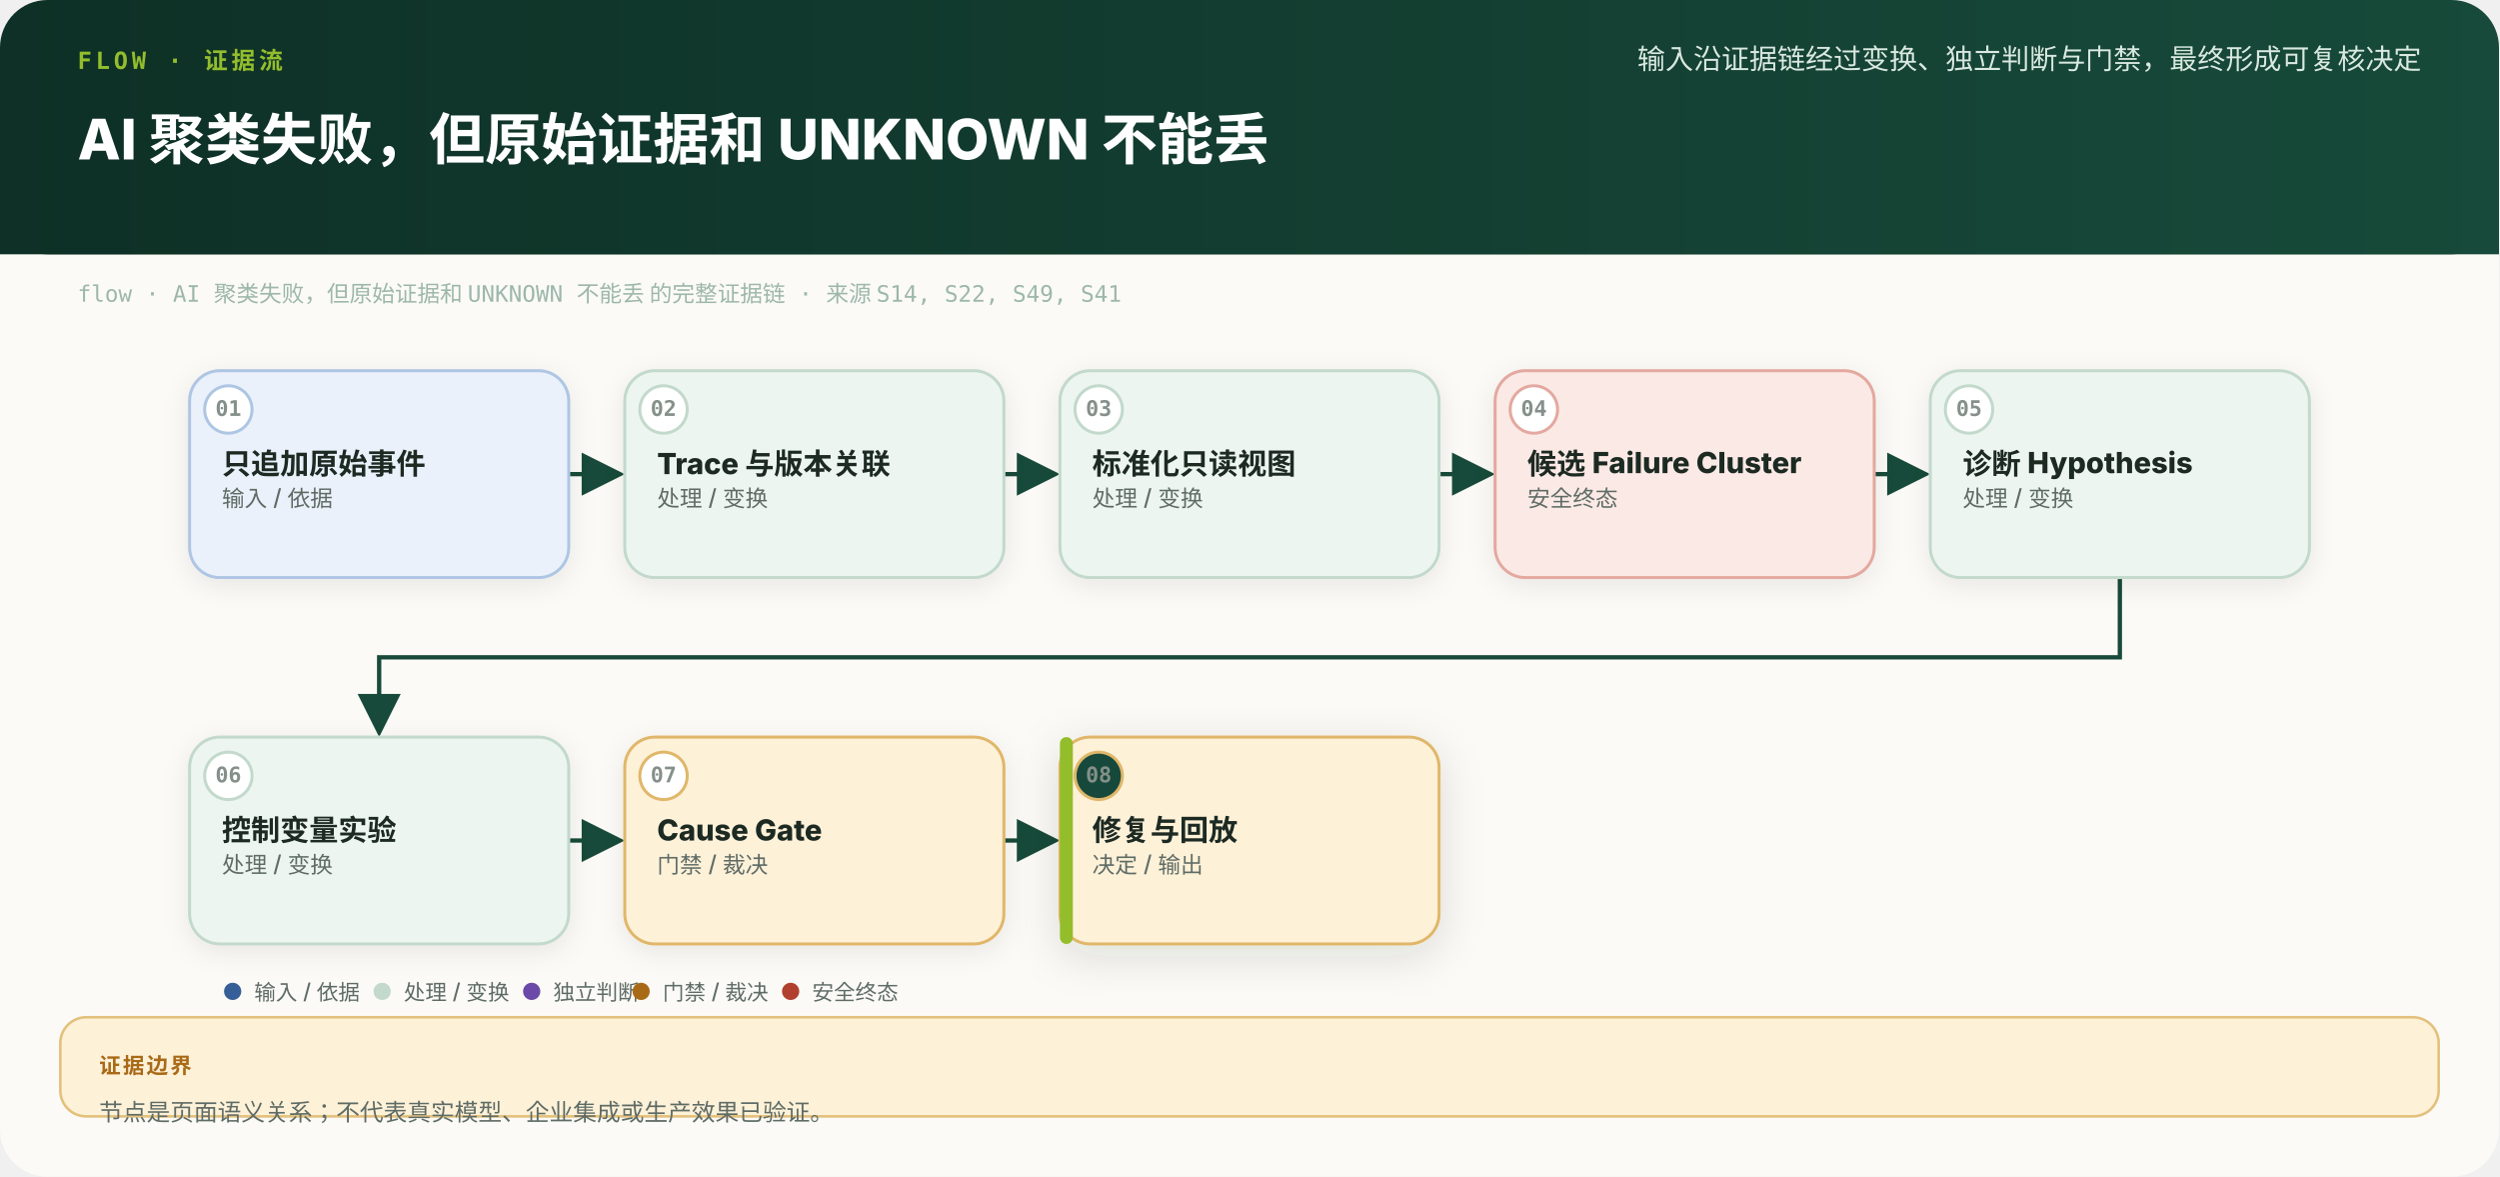
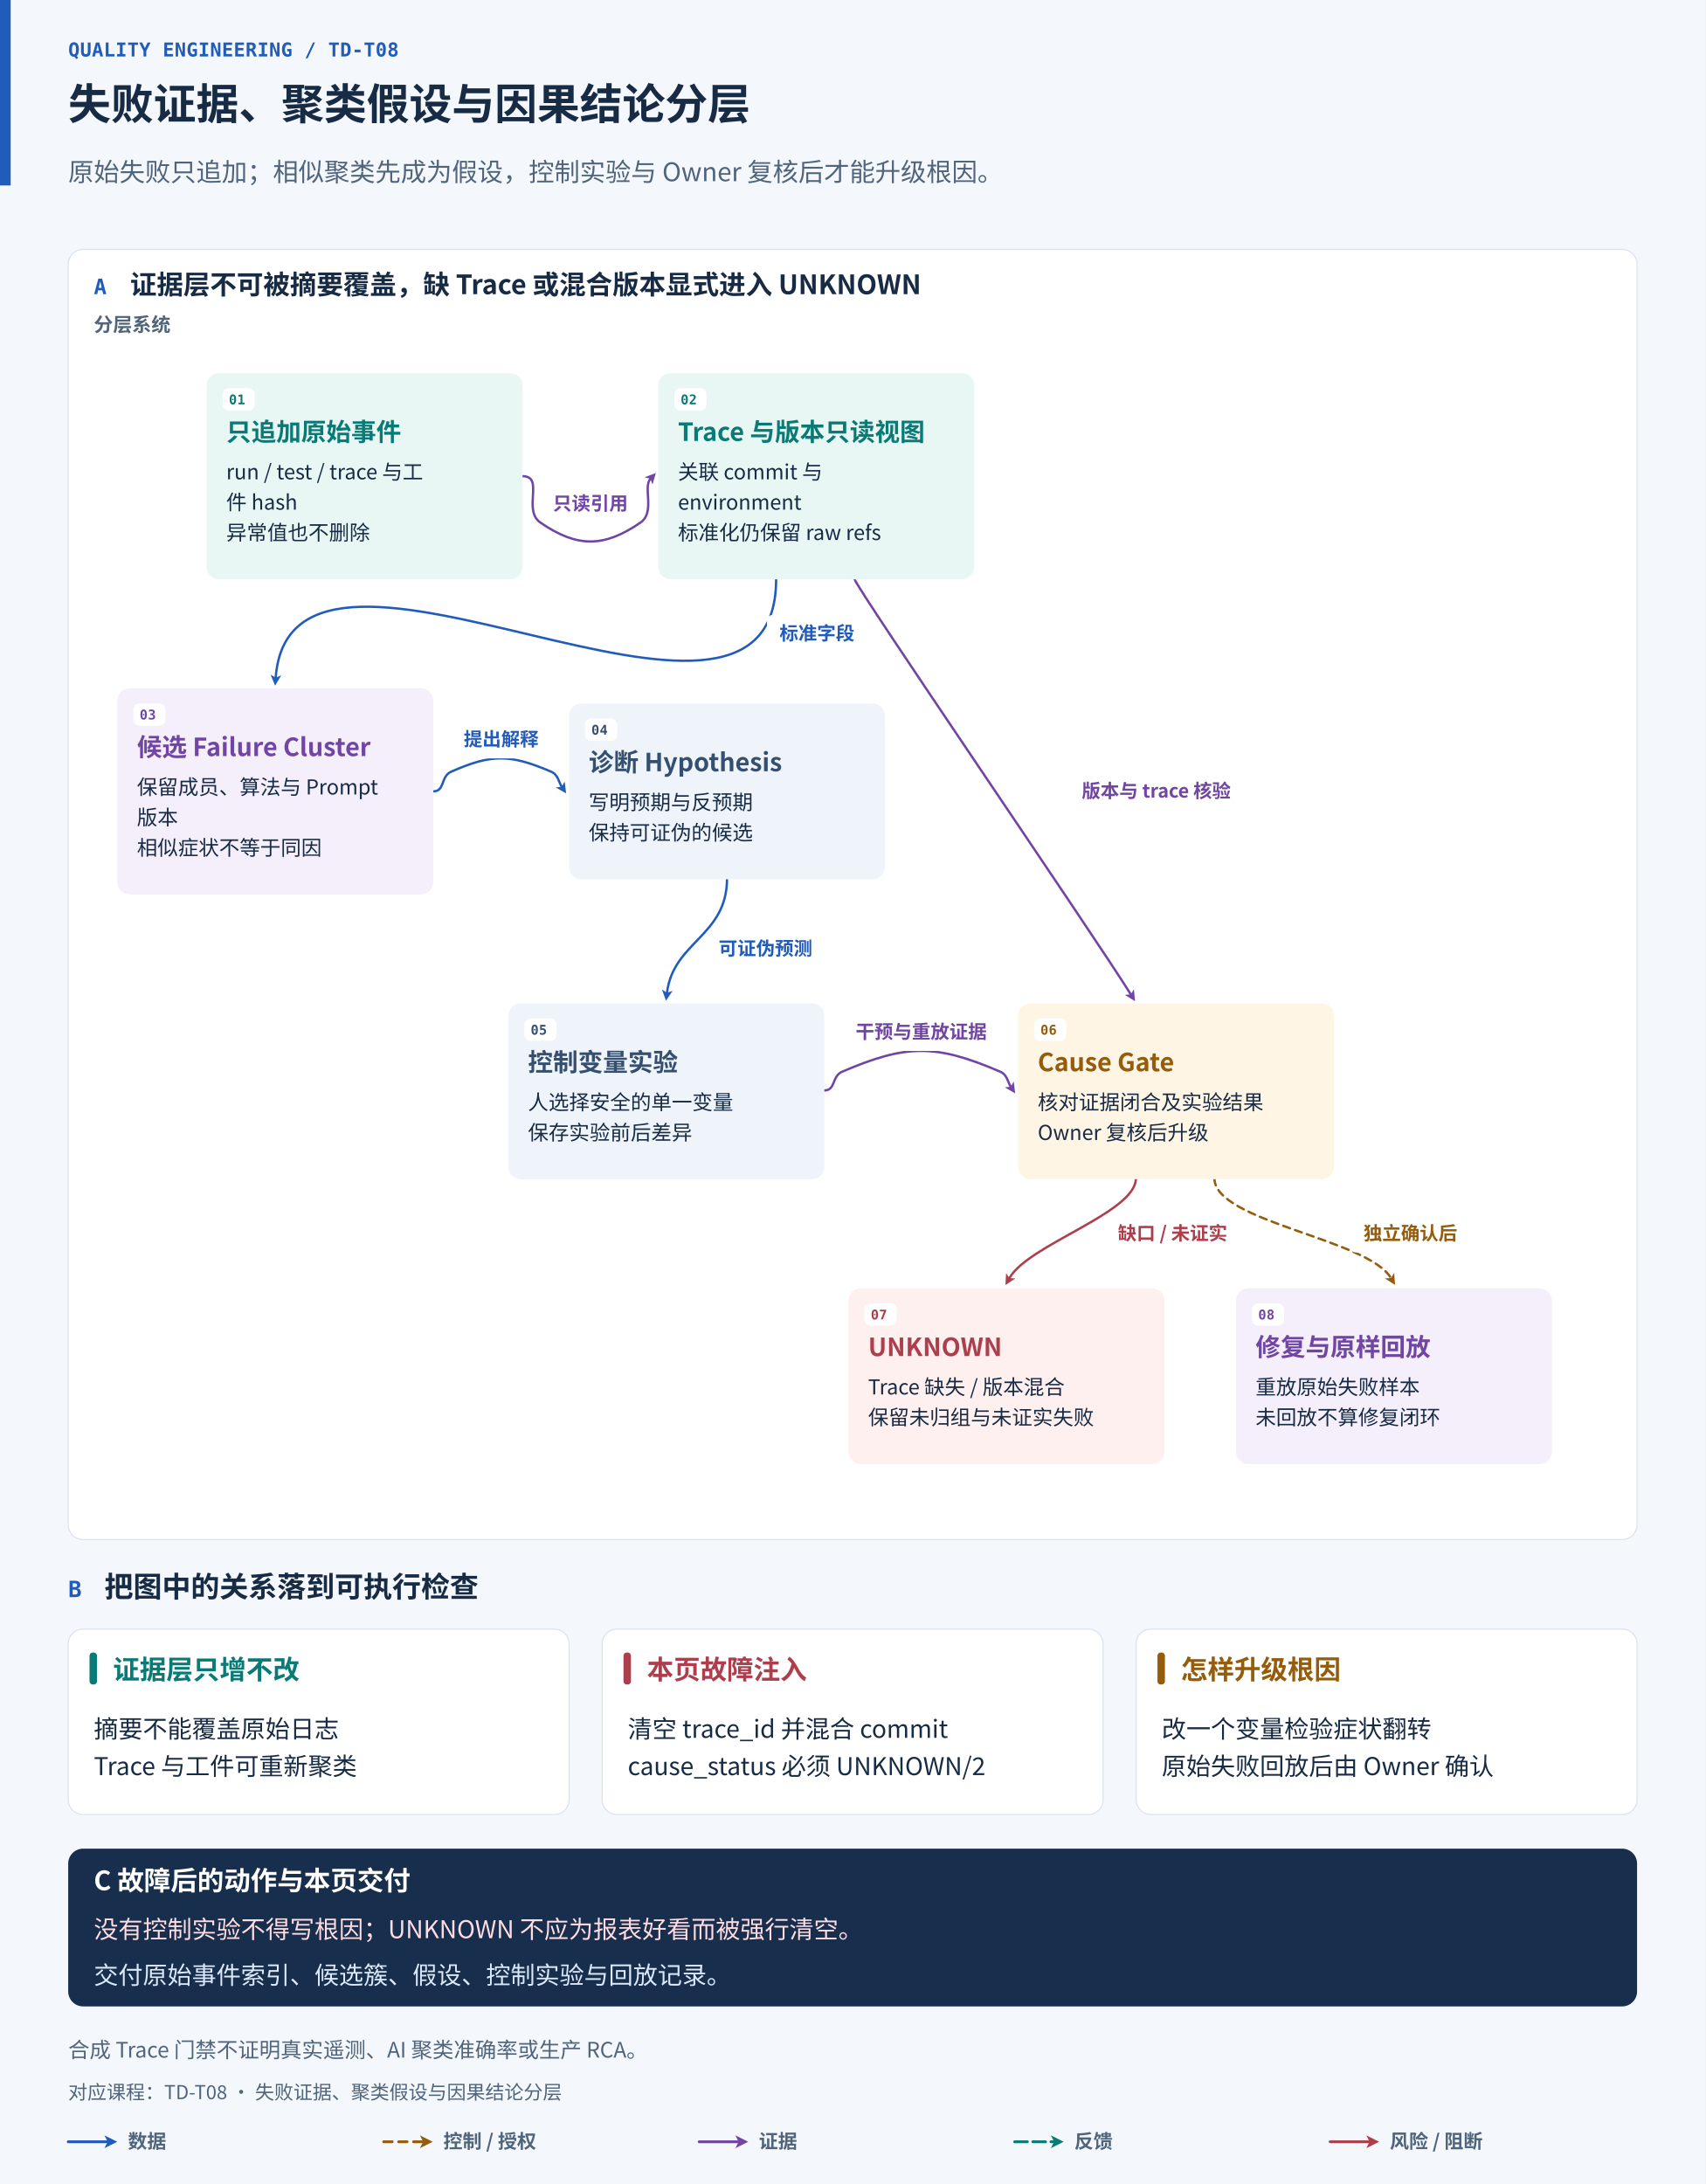
- <svg xmlns="http://www.w3.org/2000/svg" role="img" aria-labelledby="title desc" viewBox="0 0 1160 546" width="1160" height="546">
-   <linearGradient id="ds-header-grad" x1="0" y1="0" x2="1" y2="0">
-     <stop offset="0" stop-color="#0e3026" />
-     <stop offset="1" stop-color="#174a3a" />
-   </linearGradient>
+ <svg xmlns="http://www.w3.org/2000/svg" width="1600" height="2049" viewBox="0 0 1600 2049" role="img" aria-labelledby="title desc" data-redraw-version="2">
+   <style>text{font-family:'PingFang SC','Microsoft YaHei','Noto Sans CJK SC',system-ui,sans-serif}.mono{font-family:'SFMono-Regular',Consolas,monospace;letter-spacing:.25px}</style>
  <defs>
-     <filter id="ds-soft" x="-20%" y="-20%" width="140%" height="150%">
-       <feDropShadow dx="0" dy="3" stdDeviation="6" flood-color="#0e3026" flood-opacity="0.08" />
-     </filter>
-     <filter id="ds-strong" x="-20%" y="-20%" width="140%" height="150%">
-       <feDropShadow dx="0" dy="5" stdDeviation="10" flood-color="#0e3026" flood-opacity="0.13" />
-     </filter>
-     <marker id="ds-arw-forest" markerWidth="10" markerHeight="10" refX="8" refY="5" orient="auto">
-       <path d="M0 0 L10 5 L0 10 z" fill="#174a3a" />
+     <marker id="arr-data" markerUnits="userSpaceOnUse" markerWidth="12" markerHeight="12" refX="3" refY="6" orient="auto">
+       <path d="M0 0L12 6L0 12L3 6Z" fill="#215cbb" />
    </marker>
-     <marker id="ds-arw-amber" markerWidth="10" markerHeight="10" refX="8" refY="5" orient="auto">
-       <path d="M0 0 L10 5 L0 10 z" fill="#a96a18" />
+     <marker id="arr-control" markerUnits="userSpaceOnUse" markerWidth="12" markerHeight="12" refX="3" refY="6" orient="auto">
+       <path d="M0 0L12 6L0 12L3 6Z" fill="#945c0b" />
    </marker>
-     <marker id="ds-arw-red" markerWidth="10" markerHeight="10" refX="8" refY="5" orient="auto">
-       <path d="M0 0 L10 5 L0 10 z" fill="#b2402f" />
+     <marker id="arr-evidence" markerUnits="userSpaceOnUse" markerWidth="12" markerHeight="12" refX="3" refY="6" orient="auto">
+       <path d="M0 0L12 6L0 12L3 6Z" fill="#7045a4" />
    </marker>
-     <marker id="ds-arw-soft" markerWidth="10" markerHeight="10" refX="8" refY="5" orient="auto">
-       <path d="M0 0 L10 5 L0 10 z" fill="#85908a" />
+     <marker id="arr-feedback" markerUnits="userSpaceOnUse" markerWidth="12" markerHeight="12" refX="3" refY="6" orient="auto">
+       <path d="M0 0L12 6L0 12L3 6Z" fill="#087b76" />
+     </marker>
+     <marker id="arr-risk" markerUnits="userSpaceOnUse" markerWidth="12" markerHeight="12" refX="3" refY="6" orient="auto">
+       <path d="M0 0L12 6L0 12L3 6Z" fill="#ad3e4c" />
    </marker>
  </defs>
-   <style>
-     .ds-bg{fill:#fbfaf6}
-     .ds-header{fill:url(#ds-header-grad)}
-     .ds-eyebrow{font:700 11px ui-monospace,SFMono-Regular,Menlo,Consolas,monospace;letter-spacing:.16em;fill:#93bd2c}
-     .ds-title{font:800 26px -apple-system,BlinkMacSystemFont,"Segoe UI","PingFang SC","Hiragino Sans GB","Microsoft YaHei",sans-serif;fill:#ffffff}
-     .ds-subtitle{font:500 13px -apple-system,BlinkMacSystemFont,"Segoe UI","PingFang SC","Hiragino Sans GB","Microsoft YaHei",sans-serif;fill:#d9e8e0}
-     .ds-source{font:500 10.5px ui-monospace,SFMono-Regular,Menlo,Consolas,monospace;fill:#9db7ab}
-     .ds-section{font:800 11px ui-monospace,SFMono-Regular,Menlo,Consolas,monospace;letter-spacing:.12em;fill:#174a3a}
-     .ds-foot{font:500 11px -apple-system,BlinkMacSystemFont,"Segoe UI","PingFang SC","Hiragino Sans GB","Microsoft YaHei",sans-serif;fill:#5f6c66}
-     .ds-footbadge{font:800 10px ui-monospace,SFMono-Regular,Menlo,Consolas,monospace;letter-spacing:.1em;fill:#a96a18}
-     .ds-node rect{stroke-width:1.4}
-     .ds-node-title{font:800 13.5px -apple-system,BlinkMacSystemFont,"Segoe UI","PingFang SC","Hiragino Sans GB","Microsoft YaHei",sans-serif;fill:#1c2924}
-     .ds-node-detail{font:500 10.5px -apple-system,BlinkMacSystemFont,"Segoe UI","PingFang SC","Hiragino Sans GB","Microsoft YaHei",sans-serif;fill:#5f6c66}
-     .ds-node-index{font:800 10px ui-monospace,SFMono-Regular,Menlo,Consolas,monospace;fill:#85908a}
-     .ds-edge{fill:none;stroke:#174a3a;stroke-width:2}
-     .ds-edge-label{font:600 9.5px -apple-system,BlinkMacSystemFont,"Segoe UI","PingFang SC","Hiragino Sans GB","Microsoft YaHei",sans-serif;fill:#5f6c66;paint-order:stroke;stroke:#fbfaf6;stroke-width:4px}
-     .ds-legend{font:500 10px -apple-system,BlinkMacSystemFont,"Segoe UI","PingFang SC","Hiragino Sans GB","Microsoft YaHei",sans-serif;fill:#5f6c66}
- </style>
-   <rect class="ds-bg" width="1160" height="546" rx="22" />
-   <rect class="ds-header" x="0" y="0" width="1160" height="118" rx="22" />
-   <rect class="ds-header" x="0" y="96" width="1160" height="22" />
-   <text class="ds-eyebrow" x="36" y="32">FLOW · 证据流</text>
-   <text class="ds-subtitle" x="1124" y="32" text-anchor="end">输入沿证据链经过变换、独立判断与门禁，最终形成可复核决定</text>
-   <text class="ds-title" x="36" y="74">AI 聚类失败，但原始证据和 UNKNOWN 不能丢</text>
-   <text class="ds-source" x="36" y="140">flow · AI 聚类失败，但原始证据和 UNKNOWN 不能丢 的完整证据链 · 来源 S14, S22, S49, S41</text>
-   <path d="M 264 220 L 286 220" fill="none" stroke="#174a3a" stroke-width="2" marker-end="url(#ds-arw-forest)" />
-   <path d="M 466 220 L 488 220" fill="none" stroke="#174a3a" stroke-width="2" marker-end="url(#ds-arw-forest)" />
-   <path d="M 668 220 L 690 220" fill="none" stroke="#174a3a" stroke-width="2" marker-end="url(#ds-arw-forest)" />
-   <path d="M 870 220 L 892 220" fill="none" stroke="#174a3a" stroke-width="2" marker-end="url(#ds-arw-forest)" />
-   <path d="M 984 268 V 305 H 176 V 338" fill="none" stroke="#174a3a" stroke-width="2" marker-end="url(#ds-arw-forest)" />
-   <path d="M 264 390 L 286 390" fill="none" stroke="#174a3a" stroke-width="2" marker-end="url(#ds-arw-forest)" />
-   <path d="M 466 390 L 488 390" fill="none" stroke="#174a3a" stroke-width="2" marker-end="url(#ds-arw-forest)" />
-   <g class="ds-node" filter="url(#ds-soft)">
-     <rect x="88" y="172" width="176" height="96" rx="14" fill="#eaf1fa" stroke="#aec6e3" />
-     <circle cx="106" cy="190" r="11" fill="#ffffff" stroke="#aec6e3" stroke-width="1.4" />
-     <text class="ds-node-index" x="106" y="193" text-anchor="middle">01</text>
-     <text class="ds-node-title" x="103" y="220">只追加原始事件</text>
-     <text class="ds-node-detail" x="103" y="235">输入 / 依据</text>
+   <rect width="1600" height="2049" fill="#f4f7fb" />
+   <rect width="10" height="174" fill="#215cbb" />
+   <text x="64" y="53" font-size="18" fill="#215cbb" font-weight="750" class="mono">QUALITY ENGINEERING  /  TD-T08</text>
+   <text x="64" y="112" font-size="40" fill="#172b45" font-weight="750">失败证据、聚类假设与因果结论分层</text>
+   <text x="64" y="170" font-size="24" fill="#50647c" font-weight="450">原始失败只追加；相似聚类先成为假设，控制实验与 Owner 复核后才能升级根因。</text>
+   <g id="system-graph" data-region="64,234,1472,1210.3769295201625">
+     <rect x="64" y="234" width="1472" height="1210.377" rx="14" fill="#fff" stroke="#d9e2ed" />
+     <text x="88" y="276" font-size="20" fill="#215cbb" font-weight="800" class="mono">A</text>
+     <text x="122" y="276" font-size="25" fill="#172b45" font-weight="700">证据层不可被摘要覆盖，缺 Trace 或混合版本显式进入 UNKNOWN</text>
+     <text x="88" y="311" font-size="18" fill="#50647c" font-weight="550">分层系统</text>
+     <g transform="translate(110.0515 350) scale(0.8376212)" data-graph-scale="0.8376211559171951" data-routing="dot">
+       <path class="edge edge-evidence" d="M454 115.5 C478.76 115.5 453.59 153.48 474 167.5 C515.03 195.68 544.97 195.68 586 167.5 C602.9 155.89 588.54 127.85 597.17 118.55" fill="none" stroke="#7045a4" stroke-width="2.6" stroke-linecap="round" stroke-linejoin="round" marker-end="url(#arr-evidence)" data-edge-id="e0" data-from="raw" data-to="view" />
+       <path class="edge edge-data" d="M738 231 C738 482.05 194.93 110.19 177.43 341.16" fill="none" stroke="#215cbb" stroke-width="2.6" stroke-linecap="round" stroke-linejoin="round" marker-end="url(#arr-data)" data-edge-id="e1" data-from="view" data-to="cluster" />
+       <path class="edge edge-data" d="M354 468.5 C367.21 468.5 361.92 451.85 374 446.5 C419.52 426.36 440.25 426.89 486 446.5 C493.96 449.91 494.43 458.22 497.8 463.3" fill="none" stroke="#215cbb" stroke-width="2.6" stroke-linecap="round" stroke-linejoin="round" marker-end="url(#arr-data)" data-edge-id="e2" data-from="cluster" data-to="hypothesis" />
+       <path class="edge edge-data" d="M683 566 C683 630.99 622.99 636.38 615.72 694.15" fill="none" stroke="#215cbb" stroke-width="2.6" stroke-linecap="round" stroke-linejoin="round" marker-end="url(#arr-data)" data-edge-id="e3" data-from="hypothesis" data-to="experiment" />
+       <path class="edge edge-evidence" d="M792 803.5 C804.89 803.5 800.15 787.58 812 782.5 C884.31 751.51 916.69 751.51 989 782.5 C996.96 785.91 997.43 794.22 1000.8 799.3" fill="none" stroke="#7045a4" stroke-width="2.6" stroke-linecap="round" stroke-linejoin="round" marker-end="url(#arr-evidence)" data-edge-id="e4" data-from="experiment" data-to="gate" />
+       <path class="edge edge-evidence" d="M826 231 C826 238.28 1092.57 627.44 1135.26 695.88" fill="none" stroke="#7045a4" stroke-width="2.6" stroke-linecap="round" stroke-linejoin="round" marker-end="url(#arr-evidence)" data-edge-id="e5" data-from="view" data-to="gate" />
+       <path class="edge edge-risk" d="M1141 902 C1141 940.46 1020.88 975.8 999.3 1013.7" fill="none" stroke="#ad3e4c" stroke-width="2.6" stroke-linecap="round" stroke-linejoin="round" marker-end="url(#arr-risk)" data-edge-id="e6" data-from="gate" data-to="unknown" />
+       <path class="edge edge-control" d="M1229 902 C1229 950.38 1400.55 969.65 1426.68 1013.6" fill="none" stroke="#945c0b" stroke-width="2.6" stroke-linecap="round" stroke-linejoin="round" stroke-dasharray="8 6" marker-end="url(#arr-control)" data-edge-id="e7" data-from="gate" data-to="replay" />
+       <g id="node-raw" class="node node-data" data-region="100,0,354,231">
+         <rect x="100" y="0" width="354" height="231" rx="14" fill="#e9f7f4" stroke="none" />
+         <rect x="118" y="17" width="36" height="25" rx="7" fill="#fff" stroke="none" />
+         <text x="125" y="35" font-size="15" fill="#087b76" font-weight="750" class="mono">01</text>
+         <text x="122" y="76" font-size="28" fill="#087b76" font-weight="700">只追加原始事件</text>
+         <text x="122" y="119" font-size="23" fill="#172b45" font-weight="450">run / test / trace 与工</text>
+         <text x="122" y="153" font-size="23" fill="#172b45" font-weight="450">件 hash</text>
+         <text x="122" y="187" font-size="23" fill="#172b45" font-weight="450">异常值也不删除</text>
+       </g>
+       <g id="node-view" class="node node-data" data-region="606,0,354,231">
+         <rect x="606" y="0" width="354" height="231" rx="14" fill="#e9f7f4" stroke="none" />
+         <rect x="624" y="17" width="36" height="25" rx="7" fill="#fff" stroke="none" />
+         <text x="631" y="35" font-size="15" fill="#087b76" font-weight="750" class="mono">02</text>
+         <text x="628" y="76" font-size="28" fill="#087b76" font-weight="700">Trace 与版本只读视图</text>
+         <text x="628" y="119" font-size="23" fill="#172b45" font-weight="450">关联 commit 与</text>
+         <text x="628" y="153" font-size="23" fill="#172b45" font-weight="450">environment</text>
+         <text x="628" y="187" font-size="23" fill="#172b45" font-weight="450">标准化仍保留 raw refs</text>
+       </g>
+       <g id="node-cluster" class="node node-ai" data-region="0,353,354,231">
+         <rect x="0" y="353" width="354" height="231" rx="14" fill="#f4effb" stroke="none" />
+         <rect x="18" y="370" width="36" height="25" rx="7" fill="#fff" stroke="none" />
+         <text x="25" y="388" font-size="15" fill="#7045a4" font-weight="750" class="mono">03</text>
+         <text x="22" y="429" font-size="28" fill="#7045a4" font-weight="700">候选 Failure Cluster</text>
+         <text x="22" y="472" font-size="23" fill="#172b45" font-weight="450">保留成员、算法与 Prompt</text>
+         <text x="22" y="506" font-size="23" fill="#172b45" font-weight="450">版本</text>
+         <text x="22" y="540" font-size="23" fill="#172b45" font-weight="450">相似症状不等于同因</text>
+       </g>
+       <g id="node-hypothesis" class="node node-process" data-region="506,370,354,197">
+         <rect x="506" y="370" width="354" height="197" rx="14" fill="#eff4fa" stroke="none" />
+         <rect x="524" y="387" width="36" height="25" rx="7" fill="#fff" stroke="none" />
+         <text x="531" y="405" font-size="15" fill="#344f70" font-weight="750" class="mono">04</text>
+         <text x="528" y="446" font-size="28" fill="#344f70" font-weight="700">诊断 Hypothesis</text>
+         <text x="528" y="489" font-size="23" fill="#172b45" font-weight="450">写明预期与反预期</text>
+         <text x="528" y="523" font-size="23" fill="#172b45" font-weight="450">保持可证伪的候选</text>
+       </g>
+       <g id="node-experiment" class="node node-process" data-region="438,706,354,197">
+         <rect x="438" y="706" width="354" height="197" rx="14" fill="#eff4fa" stroke="none" />
+         <rect x="456" y="723" width="36" height="25" rx="7" fill="#fff" stroke="none" />
+         <text x="463" y="741" font-size="15" fill="#344f70" font-weight="750" class="mono">05</text>
+         <text x="460" y="782" font-size="28" fill="#344f70" font-weight="700">控制变量实验</text>
+         <text x="460" y="825" font-size="23" fill="#172b45" font-weight="450">人选择安全的单一变量</text>
+         <text x="460" y="859" font-size="23" fill="#172b45" font-weight="450">保存实验前后差异</text>
+       </g>
+       <g id="node-gate" class="node node-control" data-region="1009,706,354,197">
+         <rect x="1009" y="706" width="354" height="197" rx="14" fill="#fff5e5" stroke="none" />
+         <rect x="1027" y="723" width="36" height="25" rx="7" fill="#fff" stroke="none" />
+         <text x="1034" y="741" font-size="15" fill="#945c0b" font-weight="750" class="mono">06</text>
+         <text x="1031" y="782" font-size="28" fill="#945c0b" font-weight="700">Cause Gate</text>
+         <text x="1031" y="825" font-size="23" fill="#172b45" font-weight="450">核对证据闭合及实验结果</text>
+         <text x="1031" y="859" font-size="23" fill="#172b45" font-weight="450">Owner 复核后升级</text>
+       </g>
+       <g id="node-unknown" class="node node-risk" data-region="819,1025,354,197">
+         <rect x="819" y="1025" width="354" height="197" rx="14" fill="#fff0f0" stroke="none" />
+         <rect x="837" y="1042" width="36" height="25" rx="7" fill="#fff" stroke="none" />
+         <text x="844" y="1060" font-size="15" fill="#ad3e4c" font-weight="750" class="mono">07</text>
+         <text x="841" y="1101" font-size="28" fill="#ad3e4c" font-weight="700">UNKNOWN</text>
+         <text x="841" y="1144" font-size="23" fill="#172b45" font-weight="450">Trace 缺失 / 版本混合</text>
+         <text x="841" y="1178" font-size="23" fill="#172b45" font-weight="450">保留未归组与未证实失败</text>
+       </g>
+       <g id="node-replay" class="node node-evidence" data-region="1253,1025,354,197">
+         <rect x="1253" y="1025" width="354" height="197" rx="14" fill="#f4effb" stroke="none" />
+         <rect x="1271" y="1042" width="36" height="25" rx="7" fill="#fff" stroke="none" />
+         <text x="1278" y="1060" font-size="15" fill="#7045a4" font-weight="750" class="mono">08</text>
+         <text x="1275" y="1101" font-size="28" fill="#7045a4" font-weight="700">修复与原样回放</text>
+         <text x="1275" y="1144" font-size="23" fill="#172b45" font-weight="450">重放原始失败样本</text>
+         <text x="1275" y="1178" font-size="23" fill="#172b45" font-weight="450">未回放不算修复闭环</text>
+       </g>
+       <rect x="474" y="125.5" width="112" height="42" rx="6" fill="#fff" stroke="none" />
+       <text x="530" y="153.5" font-size="21" fill="#7045a4" font-weight="600" text-anchor="middle" class="edge-label" data-edge-id="e0">只读引用</text>
+       <rect x="727.8" y="271" width="112" height="42" rx="6" fill="#fff" stroke="none" />
+       <text x="783.8" y="299" font-size="21" fill="#215cbb" font-weight="600" text-anchor="middle" class="edge-label" data-edge-id="e1">标准字段</text>
+       <rect x="374" y="389.6" width="112" height="42" rx="6" fill="#fff" stroke="none" />
+       <text x="430" y="417.6" font-size="21" fill="#215cbb" font-weight="600" text-anchor="middle" class="edge-label" data-edge-id="e2">提出解释</text>
+       <rect x="659.06" y="624" width="134" height="42" rx="6" fill="#fff" stroke="none" />
+       <text x="726.06" y="652" font-size="21" fill="#215cbb" font-weight="600" text-anchor="middle" class="edge-label" data-edge-id="e3">可证伪预测</text>
+       <rect x="812" y="717.26" width="177" height="42" rx="6" fill="#fff" stroke="none" />
+       <text x="900.5" y="745.26" font-size="21" fill="#7045a4" font-weight="600" text-anchor="middle" class="edge-label" data-edge-id="e4">干预与重放证据</text>
+       <rect x="1059.3" y="447.5" width="209" height="42" rx="6" fill="#fff" stroke="none" />
+       <text x="1163.8" y="475.5" font-size="21" fill="#7045a4" font-weight="600" text-anchor="middle" class="edge-label" data-edge-id="e5">版本与 trace 核验</text>
+       <rect x="1102.1" y="943" width="160" height="42" rx="6" fill="#fff" stroke="none" />
+       <text x="1182.1" y="971" font-size="21" fill="#ad3e4c" font-weight="600" text-anchor="middle" class="edge-label" data-edge-id="e6">缺口 / 未证实</text>
+       <rect x="1381.4" y="943" width="134" height="42" rx="6" fill="#fff" stroke="none" />
+       <text x="1448.4" y="971" font-size="21" fill="#945c0b" font-weight="600" text-anchor="middle" class="edge-label" data-edge-id="e7">独立确认后</text>
+     </g>
  </g>
-   <g class="ds-node" filter="url(#ds-soft)">
-     <rect x="290" y="172" width="176" height="96" rx="14" fill="#edf5f0" stroke="#c2d9cc" />
-     <circle cx="308" cy="190" r="11" fill="#ffffff" stroke="#c2d9cc" stroke-width="1.4" />
-     <text class="ds-node-index" x="308" y="193" text-anchor="middle">02</text>
-     <text class="ds-node-title" x="305" y="220">Trace 与版本关联</text>
-     <text class="ds-node-detail" x="305" y="235">处理 / 变换</text>
+   <text x="64" y="1498.377" font-size="21" fill="#215cbb" font-weight="800" class="mono">B</text>
+   <text x="98" y="1498.377" font-size="27" fill="#172b45" font-weight="700">把图中的关系落到可执行检查</text>
+   <g id="detail-0" data-region="64,1528.3769295201625,470,174">
+     <rect x="64" y="1528.377" width="470" height="174" rx="14" fill="#fff" stroke="#d9e2ed" />
+     <rect x="84" y="1550.377" width="7" height="30" rx="3" fill="#087b76" stroke="none" />
+     <text x="106" y="1575.377" font-size="25" fill="#087b76" font-weight="700">证据层只增不改</text>
+     <text x="88" y="1630.377" font-size="23" fill="#172b45" font-weight="450">摘要不能覆盖原始日志</text>
+     <text x="88" y="1665.377" font-size="23" fill="#172b45" font-weight="450">Trace 与工件可重新聚类</text>
  </g>
-   <g class="ds-node" filter="url(#ds-soft)">
-     <rect x="492" y="172" width="176" height="96" rx="14" fill="#edf5f0" stroke="#c2d9cc" />
-     <circle cx="510" cy="190" r="11" fill="#ffffff" stroke="#c2d9cc" stroke-width="1.4" />
-     <text class="ds-node-index" x="510" y="193" text-anchor="middle">03</text>
-     <text class="ds-node-title" x="507" y="220">标准化只读视图</text>
-     <text class="ds-node-detail" x="507" y="235">处理 / 变换</text>
+   <g id="detail-1" data-region="565,1528.3769295201625,470,174">
+     <rect x="565" y="1528.377" width="470" height="174" rx="14" fill="#fff" stroke="#d9e2ed" />
+     <rect x="585" y="1550.377" width="7" height="30" rx="3" fill="#ad3e4c" stroke="none" />
+     <text x="607" y="1575.377" font-size="25" fill="#ad3e4c" font-weight="700">本页故障注入</text>
+     <text x="589" y="1630.377" font-size="23" fill="#172b45" font-weight="450">清空 trace_id 并混合 commit</text>
+     <text x="589" y="1665.377" font-size="23" fill="#172b45" font-weight="450">cause_status 必须 UNKNOWN/2</text>
  </g>
-   <g class="ds-node" filter="url(#ds-soft)">
-     <rect x="694" y="172" width="176" height="96" rx="14" fill="#fbe9e5" stroke="#e3a89f" />
-     <circle cx="712" cy="190" r="11" fill="#ffffff" stroke="#e3a89f" stroke-width="1.4" />
-     <text class="ds-node-index" x="712" y="193" text-anchor="middle">04</text>
-     <text class="ds-node-title" x="709" y="220">候选 Failure Cluster</text>
-     <text class="ds-node-detail" x="709" y="235">安全终态</text>
+   <g id="detail-2" data-region="1066,1528.3769295201625,470,174">
+     <rect x="1066" y="1528.377" width="470" height="174" rx="14" fill="#fff" stroke="#d9e2ed" />
+     <rect x="1086" y="1550.377" width="7" height="30" rx="3" fill="#945c0b" stroke="none" />
+     <text x="1108" y="1575.377" font-size="25" fill="#945c0b" font-weight="700">怎样升级根因</text>
+     <text x="1090" y="1630.377" font-size="23" fill="#172b45" font-weight="450">改一个变量检验症状翻转</text>
+     <text x="1090" y="1665.377" font-size="23" fill="#172b45" font-weight="450">原始失败回放后由 Owner 确认</text>
  </g>
-   <g class="ds-node" filter="url(#ds-soft)">
-     <rect x="896" y="172" width="176" height="96" rx="14" fill="#edf5f0" stroke="#c2d9cc" />
-     <circle cx="914" cy="190" r="11" fill="#ffffff" stroke="#c2d9cc" stroke-width="1.4" />
-     <text class="ds-node-index" x="914" y="193" text-anchor="middle">05</text>
-     <text class="ds-node-title" x="911" y="220">诊断 Hypothesis</text>
-     <text class="ds-node-detail" x="911" y="235">处理 / 变换</text>
+   <g id="failure-and-output" data-region="64,1734.3769295201625,1472,148">
+     <rect x="64" y="1734.377" width="1472" height="148" rx="14" fill="#172e4c" stroke="none" />
+     <text x="88" y="1773.377" font-size="25" fill="#fff" font-weight="700">C  故障后的动作与本页交付</text>
+     <text x="88" y="1818.377" font-size="23" fill="#ffdce2" font-weight="450">没有控制实验不得写根因；UNKNOWN 不应为报表好看而被强行清空。</text>
+     <text x="88" y="1861.377" font-size="23" fill="#dce9fa" font-weight="450">交付原始事件索引、候选簇、假设、控制实验与回放记录。</text>
  </g>
-   <g class="ds-node" filter="url(#ds-soft)">
-     <rect x="88" y="342" width="176" height="96" rx="14" fill="#edf5f0" stroke="#c2d9cc" />
-     <circle cx="106" cy="360" r="11" fill="#ffffff" stroke="#c2d9cc" stroke-width="1.4" />
-     <text class="ds-node-index" x="106" y="363" text-anchor="middle">06</text>
-     <text class="ds-node-title" x="103" y="390">控制变量实验</text>
-     <text class="ds-node-detail" x="103" y="405">处理 / 变换</text>
-   </g>
-   <g class="ds-node" filter="url(#ds-soft)">
-     <rect x="290" y="342" width="176" height="96" rx="14" fill="#fdf1d8" stroke="#e0b76a" />
-     <circle cx="308" cy="360" r="11" fill="#ffffff" stroke="#e0b76a" stroke-width="1.4" />
-     <text class="ds-node-index" x="308" y="363" text-anchor="middle">07</text>
-     <text class="ds-node-title" x="305" y="390">Cause Gate</text>
-     <text class="ds-node-detail" x="305" y="405">门禁 / 裁决</text>
-   </g>
-   <g class="ds-node" filter="url(#ds-strong)">
-     <rect x="492" y="342" width="176" height="96" rx="14" fill="#fdf1d8" stroke="#e0b76a" stroke-width="2" />
-     <rect x="492" y="342" width="6" height="96" rx="3" fill="#93bd2c" />
-     <circle cx="510" cy="360" r="11" fill="#174a3a" stroke="#e0b76a" stroke-width="1.4" />
-     <text class="ds-node-index" x="510" y="363" text-anchor="middle" fill="#ffffff">08</text>
-     <text class="ds-node-title" x="507" y="390">修复与回放</text>
-     <text class="ds-node-detail" x="507" y="405">决定 / 输出</text>
-   </g>
-   <circle cx="108" cy="460" r="4" fill="#355f96" />
-   <text class="ds-legend" x="118" y="464">输入 / 依据</text>
-   <circle cx="177.4" cy="460" r="4" fill="#c2d9cc" />
-   <text class="ds-legend" x="187.4" y="464">处理 / 变换</text>
-   <circle cx="246.8" cy="460" r="4" fill="#6a49a8" />
-   <text class="ds-legend" x="256.8" y="464">独立判断</text>
-   <circle cx="297.6" cy="460" r="4" fill="#a96a18" />
-   <text class="ds-legend" x="307.6" y="464">门禁 / 裁决</text>
-   <circle cx="367" cy="460" r="4" fill="#b2402f" />
-   <text class="ds-legend" x="377" y="464">安全终态</text>
-   <rect x="28" y="472" width="1104" height="46" rx="12" fill="#fdf1d8" stroke="#e3c07b" stroke-width="1.2" />
-   <text class="ds-footbadge" x="46" y="498">证据边界</text>
-   <text class="ds-foot" x="46" y="520">节点是页面语义关系；不代表真实模型、企业集成或生产效果已验证。</text>
+   <text x="64" y="1930.377" font-size="20" fill="#50647c" font-weight="450">合成 Trace 门禁不证明真实遥测、AI 聚类准确率或生产 RCA。</text>
+   <text x="64" y="1969.377" font-size="18" fill="#50647c" font-weight="450">对应课程：TD-T08 · 失败证据、聚类假设与因果结论分层</text>
+   <path class="edge edge-data" d="M64 2009.377 L101 2009.377" fill="none" stroke="#215cbb" stroke-width="2.6" stroke-linecap="round" stroke-linejoin="round" marker-end="url(#arr-data)" />
+   <text x="120" y="2015.377" font-size="18" fill="#50647c" font-weight="550">数据</text>
+   <path class="edge edge-control" d="M360 2009.377 L397 2009.377" fill="none" stroke="#945c0b" stroke-width="2.6" stroke-linecap="round" stroke-linejoin="round" stroke-dasharray="8 6" marker-end="url(#arr-control)" />
+   <text x="416" y="2015.377" font-size="18" fill="#50647c" font-weight="550">控制 / 授权</text>
+   <path class="edge edge-evidence" d="M656 2009.377 L693 2009.377" fill="none" stroke="#7045a4" stroke-width="2.6" stroke-linecap="round" stroke-linejoin="round" marker-end="url(#arr-evidence)" />
+   <text x="712" y="2015.377" font-size="18" fill="#50647c" font-weight="550">证据</text>
+   <path class="edge edge-feedback" d="M952 2009.377 L989 2009.377" fill="none" stroke="#087b76" stroke-width="2.6" stroke-linecap="round" stroke-linejoin="round" stroke-dasharray="12 5" marker-end="url(#arr-feedback)" />
+   <text x="1008" y="2015.377" font-size="18" fill="#50647c" font-weight="550">反馈</text>
+   <path class="edge edge-risk" d="M1248 2009.377 L1285 2009.377" fill="none" stroke="#ad3e4c" stroke-width="2.6" stroke-linecap="round" stroke-linejoin="round" marker-end="url(#arr-risk)" />
+   <text x="1304" y="2015.377" font-size="18" fill="#50647c" font-weight="550">风险 / 阻断</text>
</svg>
